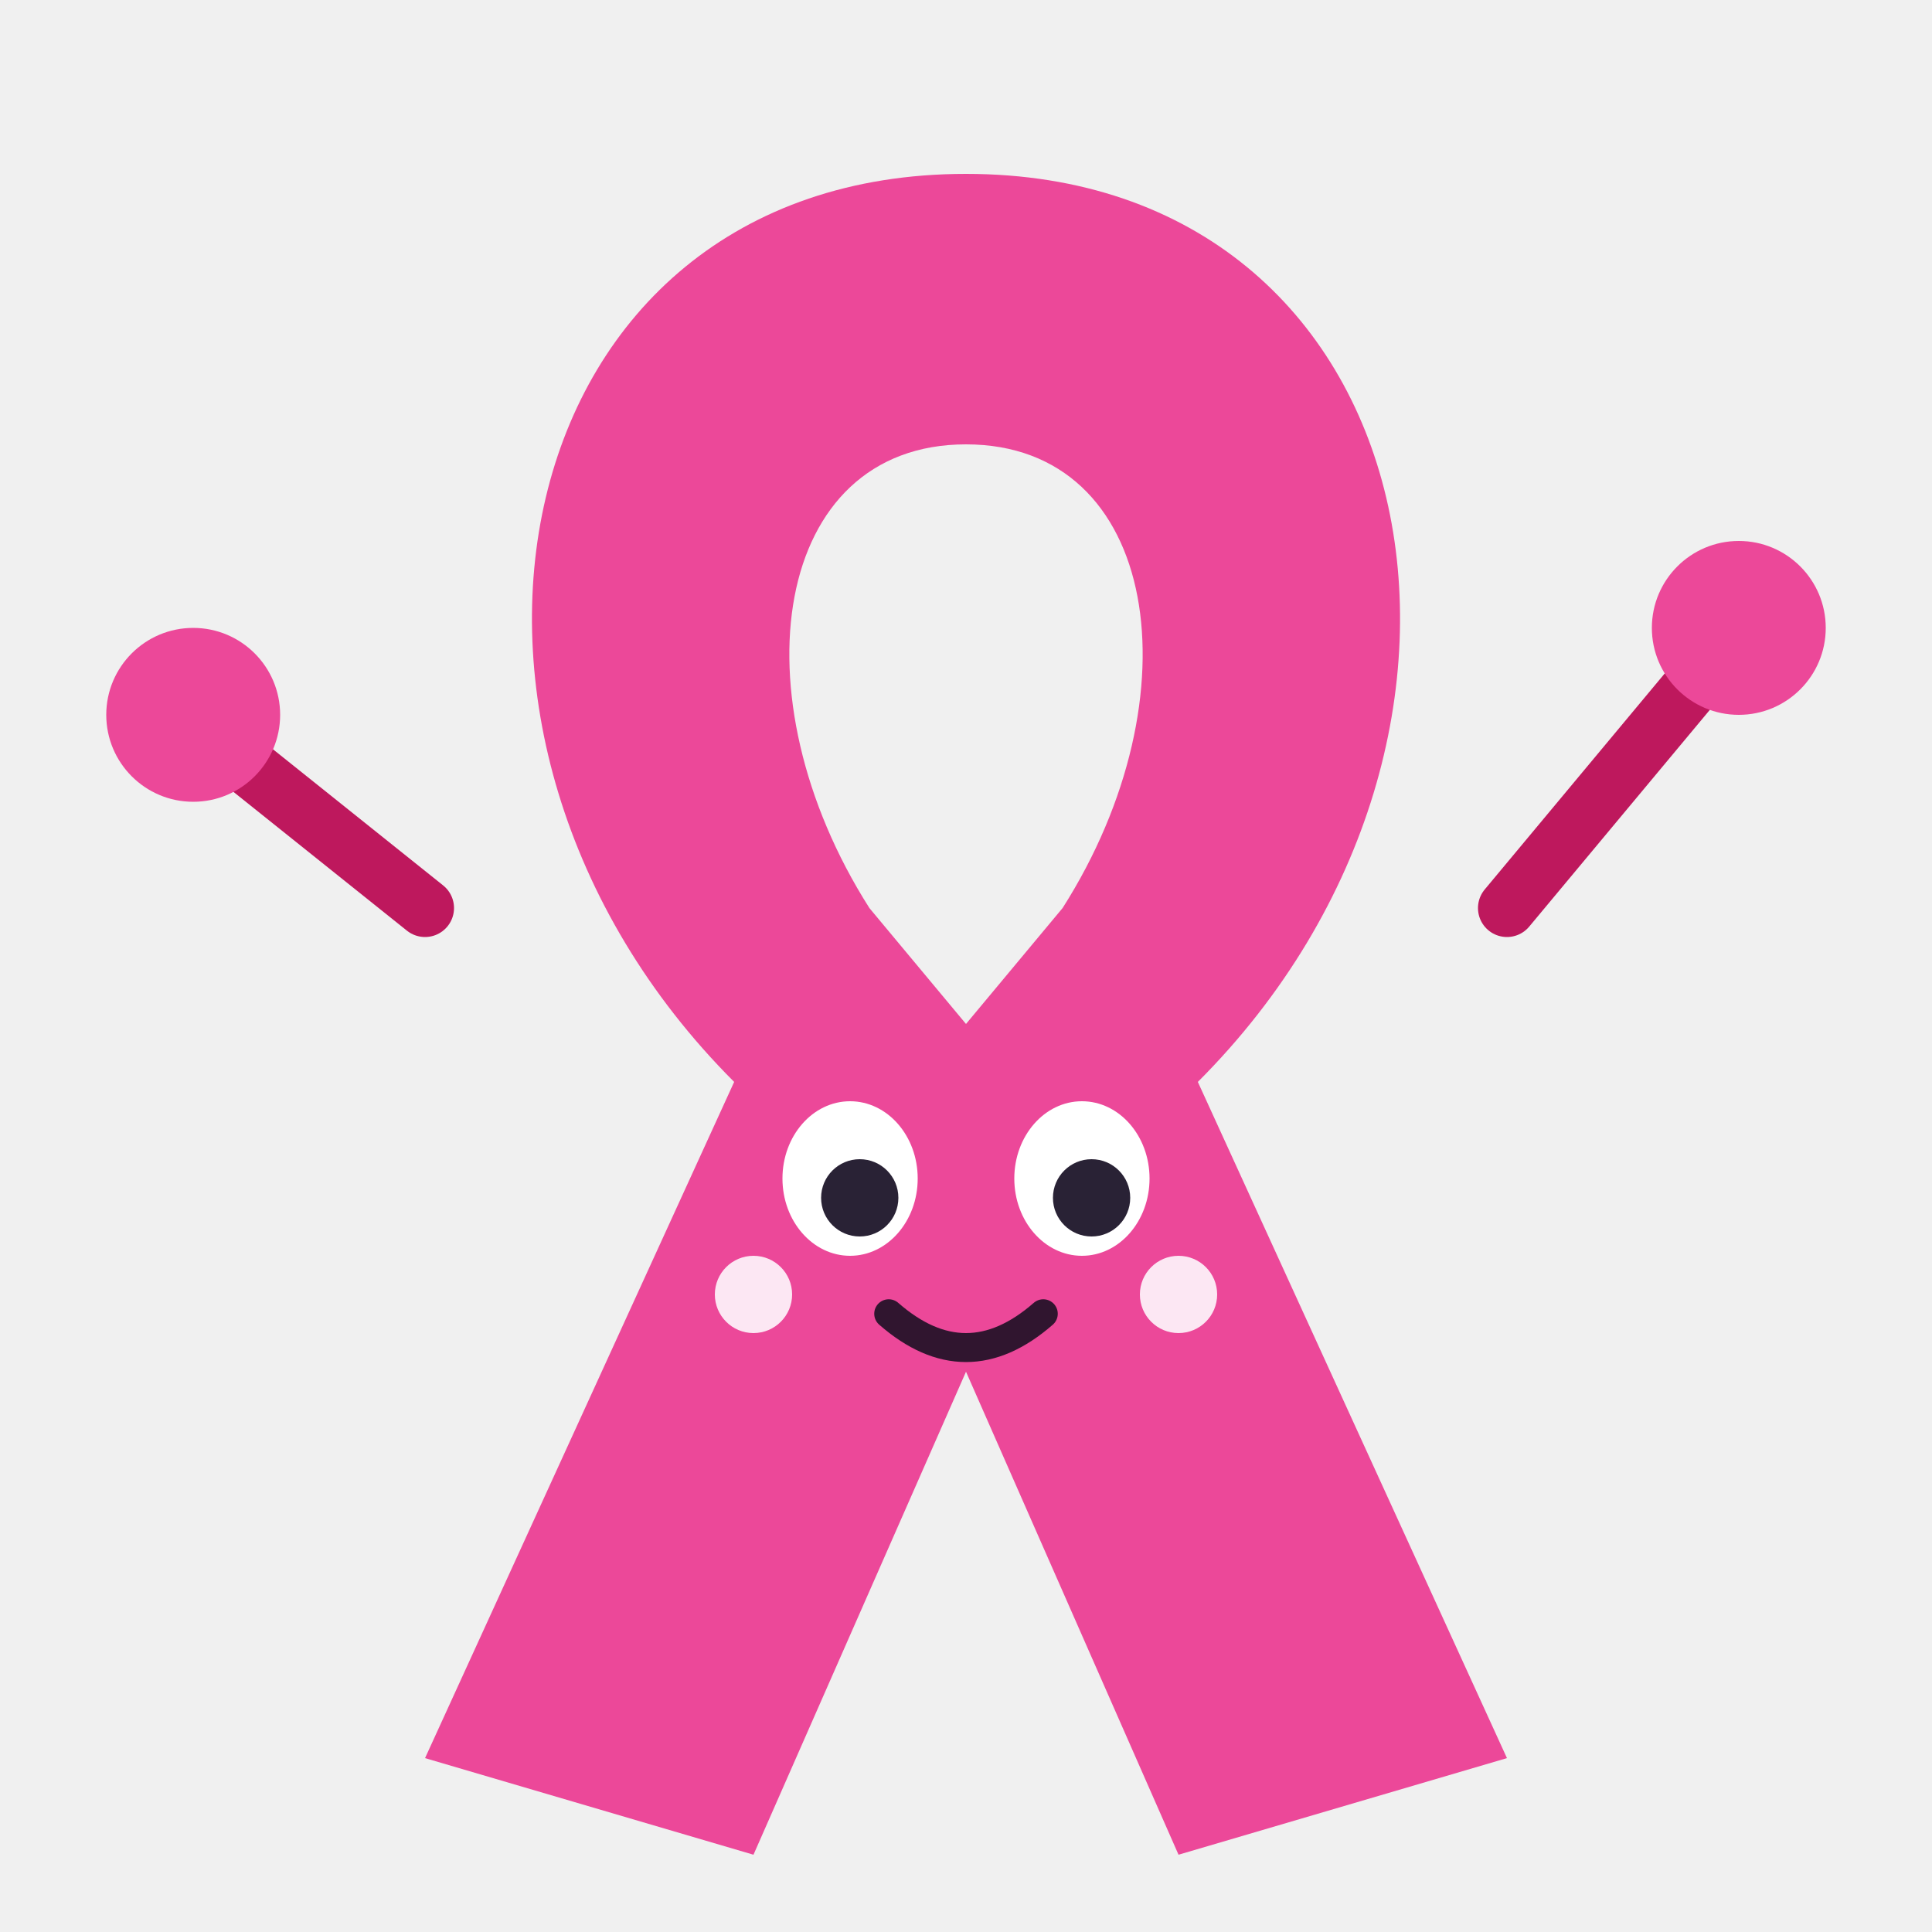
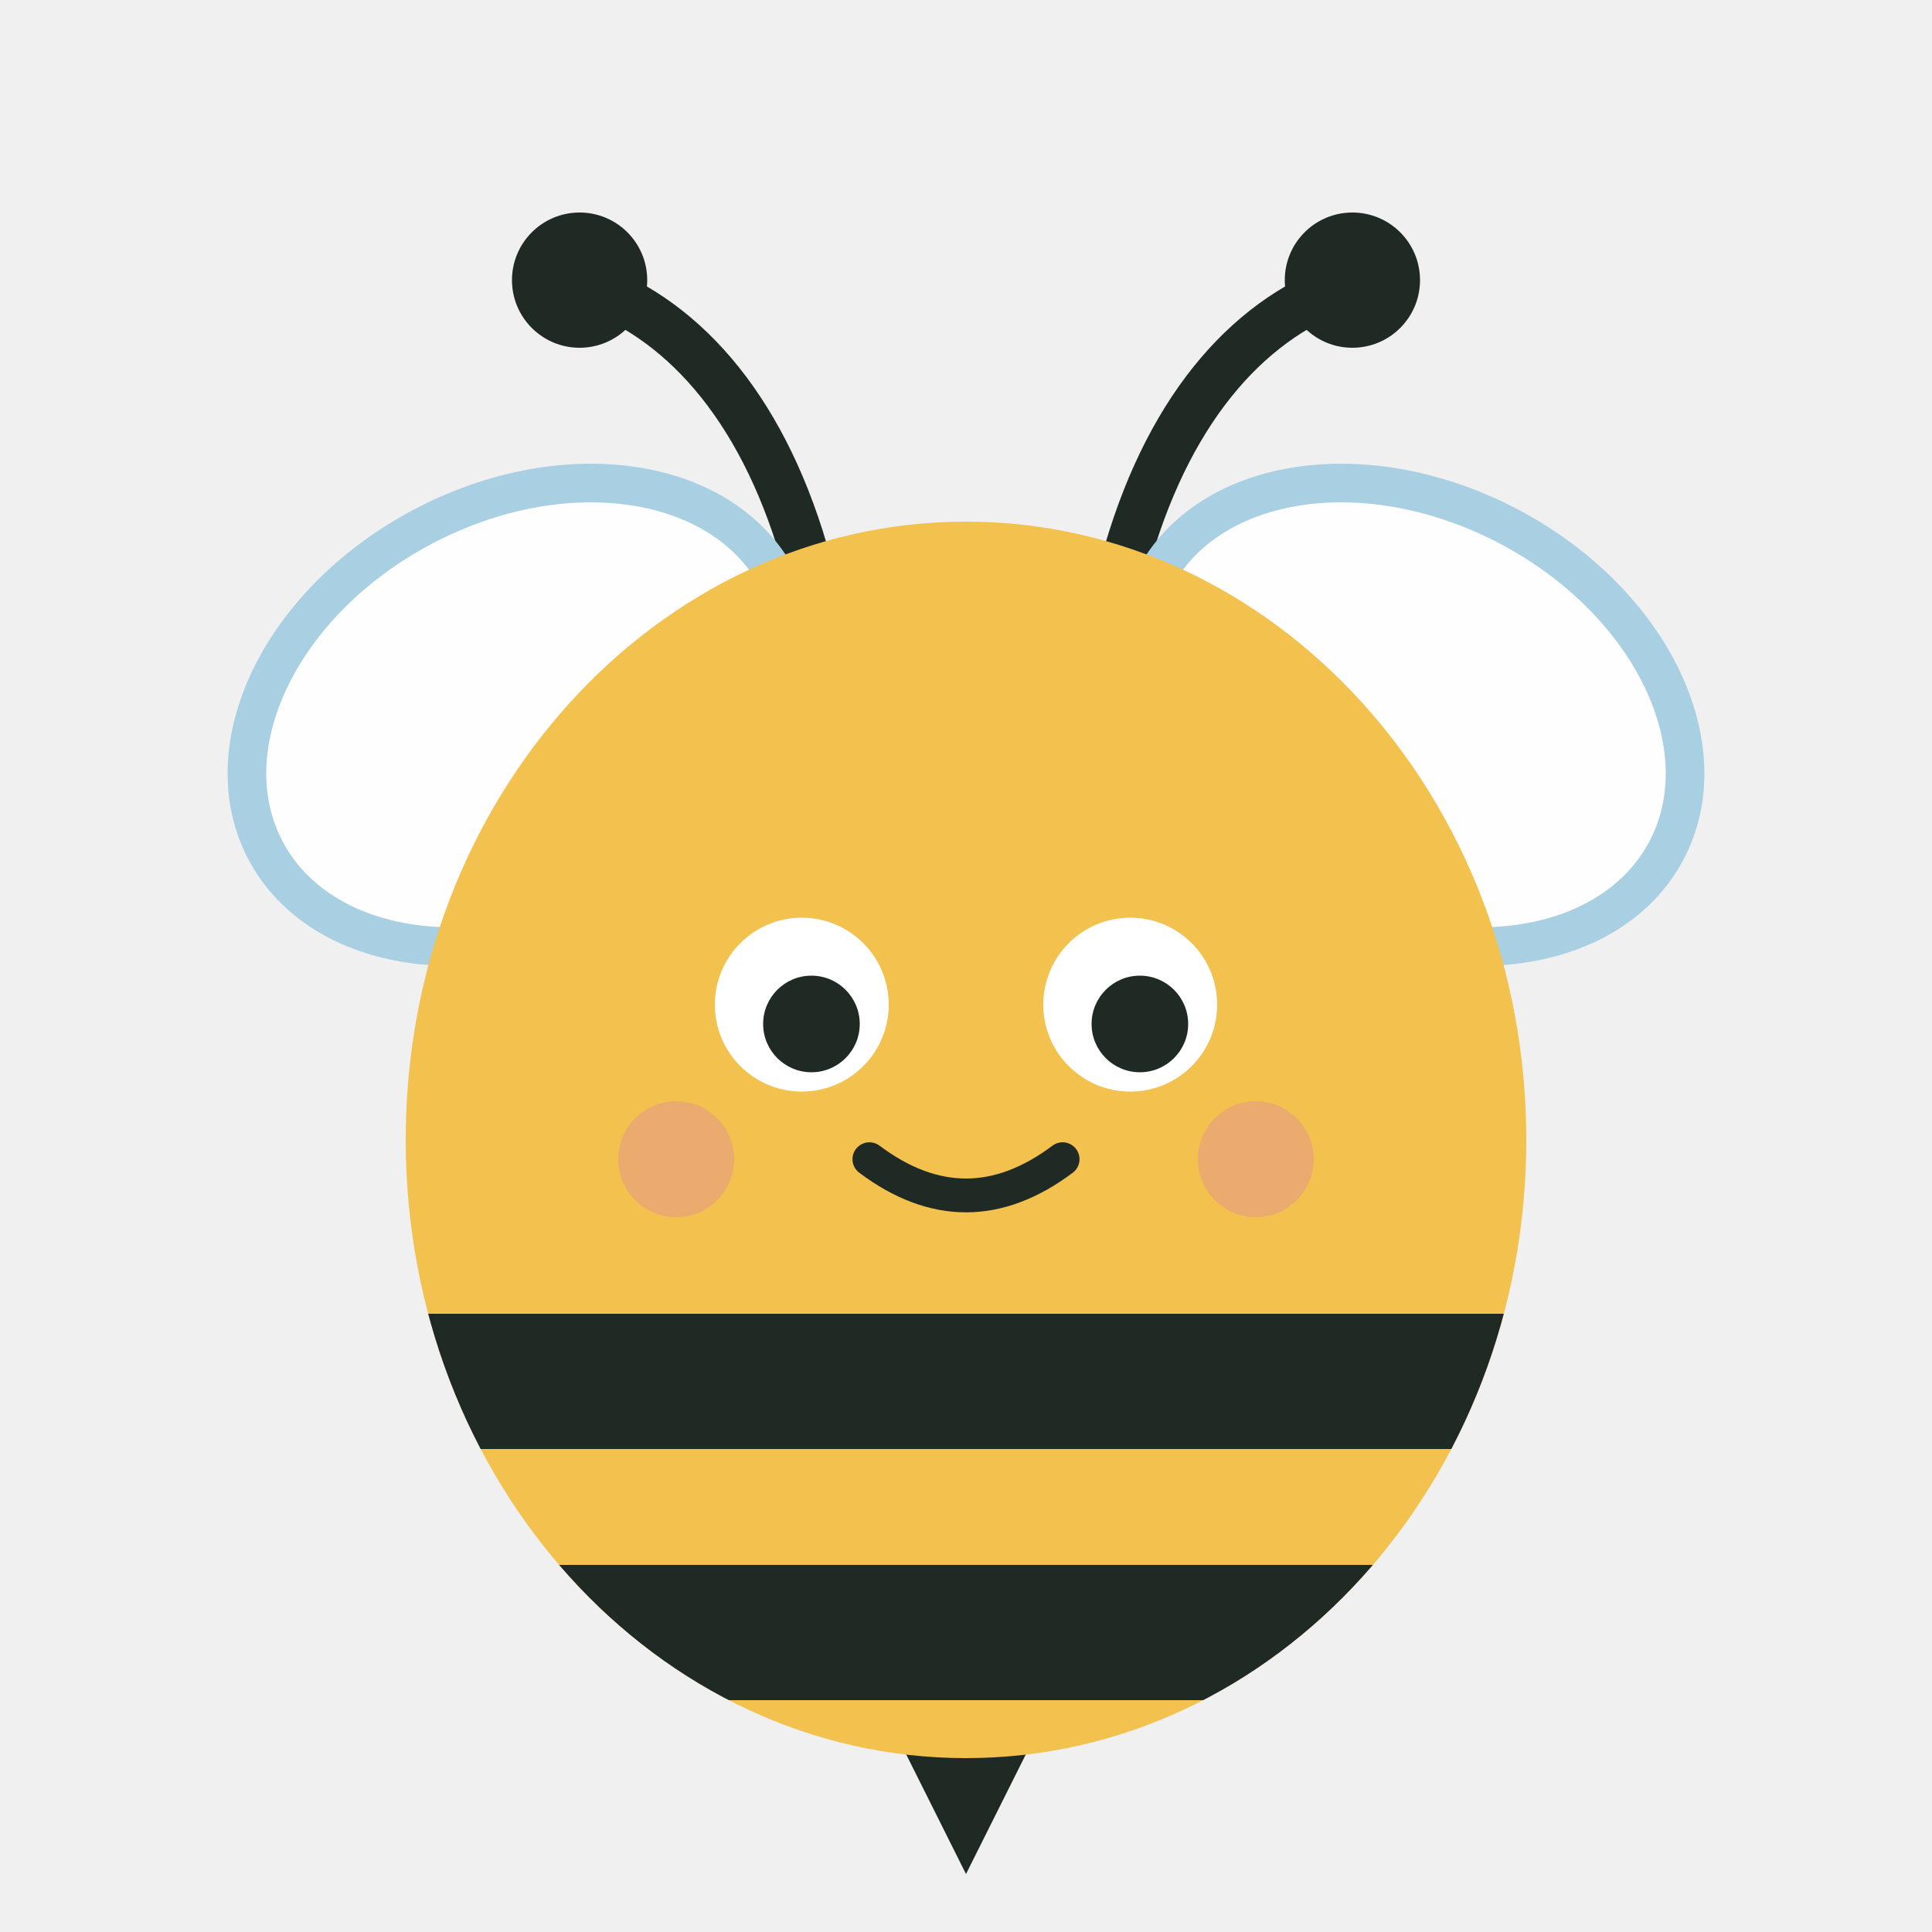
- <svg xmlns="http://www.w3.org/2000/svg" preserveAspectRatio="none" overflow="visible" style="display: block;" width="100" height="100" viewBox="0 0 100 100" fill="none">
+ <svg xmlns="http://www.w3.org/2000/svg" preserveAspectRatio="none" overflow="visible" style="display: block;" width="100" height="100" viewBox="0 0 200 200" fill="none">
+   <defs>
+     <clipPath id="buzz-body">
+       <ellipse cx="100" cy="118" rx="58" ry="64" />
+     </clipPath>
+   </defs>
  <g id="art">
-     <path id="Vector" d="M22 47L12 39" stroke-width="3" stroke-linecap="round" stroke="#BE185D" />
-     <path id="Vector_2" d="M10 41.5C12.485 41.5 14.5 39.485 14.5 37C14.5 34.515 12.485 32.5 10 32.5C7.515 32.5 5.5 34.515 5.5 37C5.5 39.485 7.515 41.5 10 41.5Z" fill="#EC4899" />
-     <path id="Vector_3" d="M78 47L88 35" stroke-width="3" stroke-linecap="round" stroke="#BE185D" />
-     <path id="Vector_4" d="M90 37C92.485 37 94.5 34.985 94.5 32.5C94.5 30.015 92.485 28 90 28C87.515 28 85.5 30.015 85.5 32.5C85.5 34.985 87.515 37 90 37Z" fill="#EC4899" />
-     <path id="Vector_5" d="M50 9C26 9 20 38 38 56L22 91L39 96L50 71L61 96L78 91L62 56C80 38 74 9 50 9ZM50 23C40 23 38 36 45 47L50 53L55 47C62 36 60 23 50 23Z" fill-rule="evenodd" clip-rule="evenodd" fill="#EC4899" />
-     <path id="Vector_6" d="M44 65C45.933 65 47.5 63.209 47.5 61C47.5 58.791 45.933 57 44 57C42.067 57 40.5 58.791 40.5 61C40.5 63.209 42.067 65 44 65Z" fill="white" />
-     <path id="Vector_7" d="M44.5 64C45.605 64 46.5 63.105 46.5 62C46.5 60.895 45.605 60 44.5 60C43.395 60 42.5 60.895 42.5 62C42.5 63.105 43.395 64 44.5 64Z" fill="#292235" />
-     <path id="Vector_8" d="M56 65C57.933 65 59.5 63.209 59.5 61C59.5 58.791 57.933 57 56 57C54.067 57 52.5 58.791 52.5 61C52.5 63.209 54.067 65 56 65Z" fill="white" />
-     <path id="Vector_9" d="M56.5 64C57.605 64 58.5 63.105 58.5 62C58.5 60.895 57.605 60 56.5 60C55.395 60 54.5 60.895 54.5 62C54.5 63.105 55.395 64 56.5 64Z" fill="#292235" />
-     <path id="Vector_10" d="M46 68C48.667 70.333 51.333 70.333 54 68" stroke-width="1.5" stroke-linecap="round" stroke="#30152F" />
-     <path id="Vector_11" d="M39 69C40.105 69 41 68.105 41 67C41 65.895 40.105 65 39 65C37.895 65 37 65.895 37 67C37 68.105 37.895 69 39 69Z" fill="#FCE7F3" />
-     <path id="Vector_12" d="M61 69C62.105 69 63 68.105 63 67C63 65.895 62.105 65 61 65C59.895 65 59 65.895 59 67C59 68.105 59.895 69 61 69Z" fill="#FCE7F3" />
+     <path id="antenna-l" d="M84 60C80 44 72 34 62 30" stroke-width="5" stroke-linecap="round" stroke="#1F2A24" />
+     <circle cx="60" cy="29" r="7" fill="#1F2A24" />
+     <path id="antenna-r" d="M116 60C120 44 128 34 138 30" stroke-width="5" stroke-linecap="round" stroke="#1F2A24" />
+     <circle cx="140" cy="29" r="7" fill="#1F2A24" />
+     <ellipse id="wing-l" cx="54" cy="74" rx="30" ry="22" transform="rotate(-28 54 74)" fill="white" fill-opacity="0.9" stroke="#A9CFE3" stroke-width="4" />
+     <ellipse id="wing-r" cx="146" cy="74" rx="30" ry="22" transform="rotate(28 146 74)" fill="white" fill-opacity="0.9" stroke="#A9CFE3" stroke-width="4" />
+     <path id="stinger" d="M92 178L100 194L108 178Z" fill="#1F2A24" />
+     <ellipse id="body" cx="100" cy="118" rx="58" ry="64" fill="#F2C14E" />
+     <g clip-path="url(#buzz-body)">
+       <rect x="36" y="136" width="128" height="14" fill="#1F2A24" />
+       <rect x="36" y="162" width="128" height="14" fill="#1F2A24" />
+     </g>
+     <circle cx="83" cy="104" r="9" fill="white" />
+     <circle cx="84" cy="106" r="5" fill="#1F2A24" />
+     <circle cx="117" cy="104" r="9" fill="white" />
+     <circle cx="118" cy="106" r="5" fill="#1F2A24" />
+     <path d="M90 120C96.667 125 103.333 125 110 120" stroke-width="3.5" stroke-linecap="round" stroke="#1F2A24" />
+     <circle cx="70" cy="120" r="6" fill="#E8A27C" fill-opacity="0.7" />
+     <circle cx="130" cy="120" r="6" fill="#E8A27C" fill-opacity="0.7" />
  </g>
</svg>
